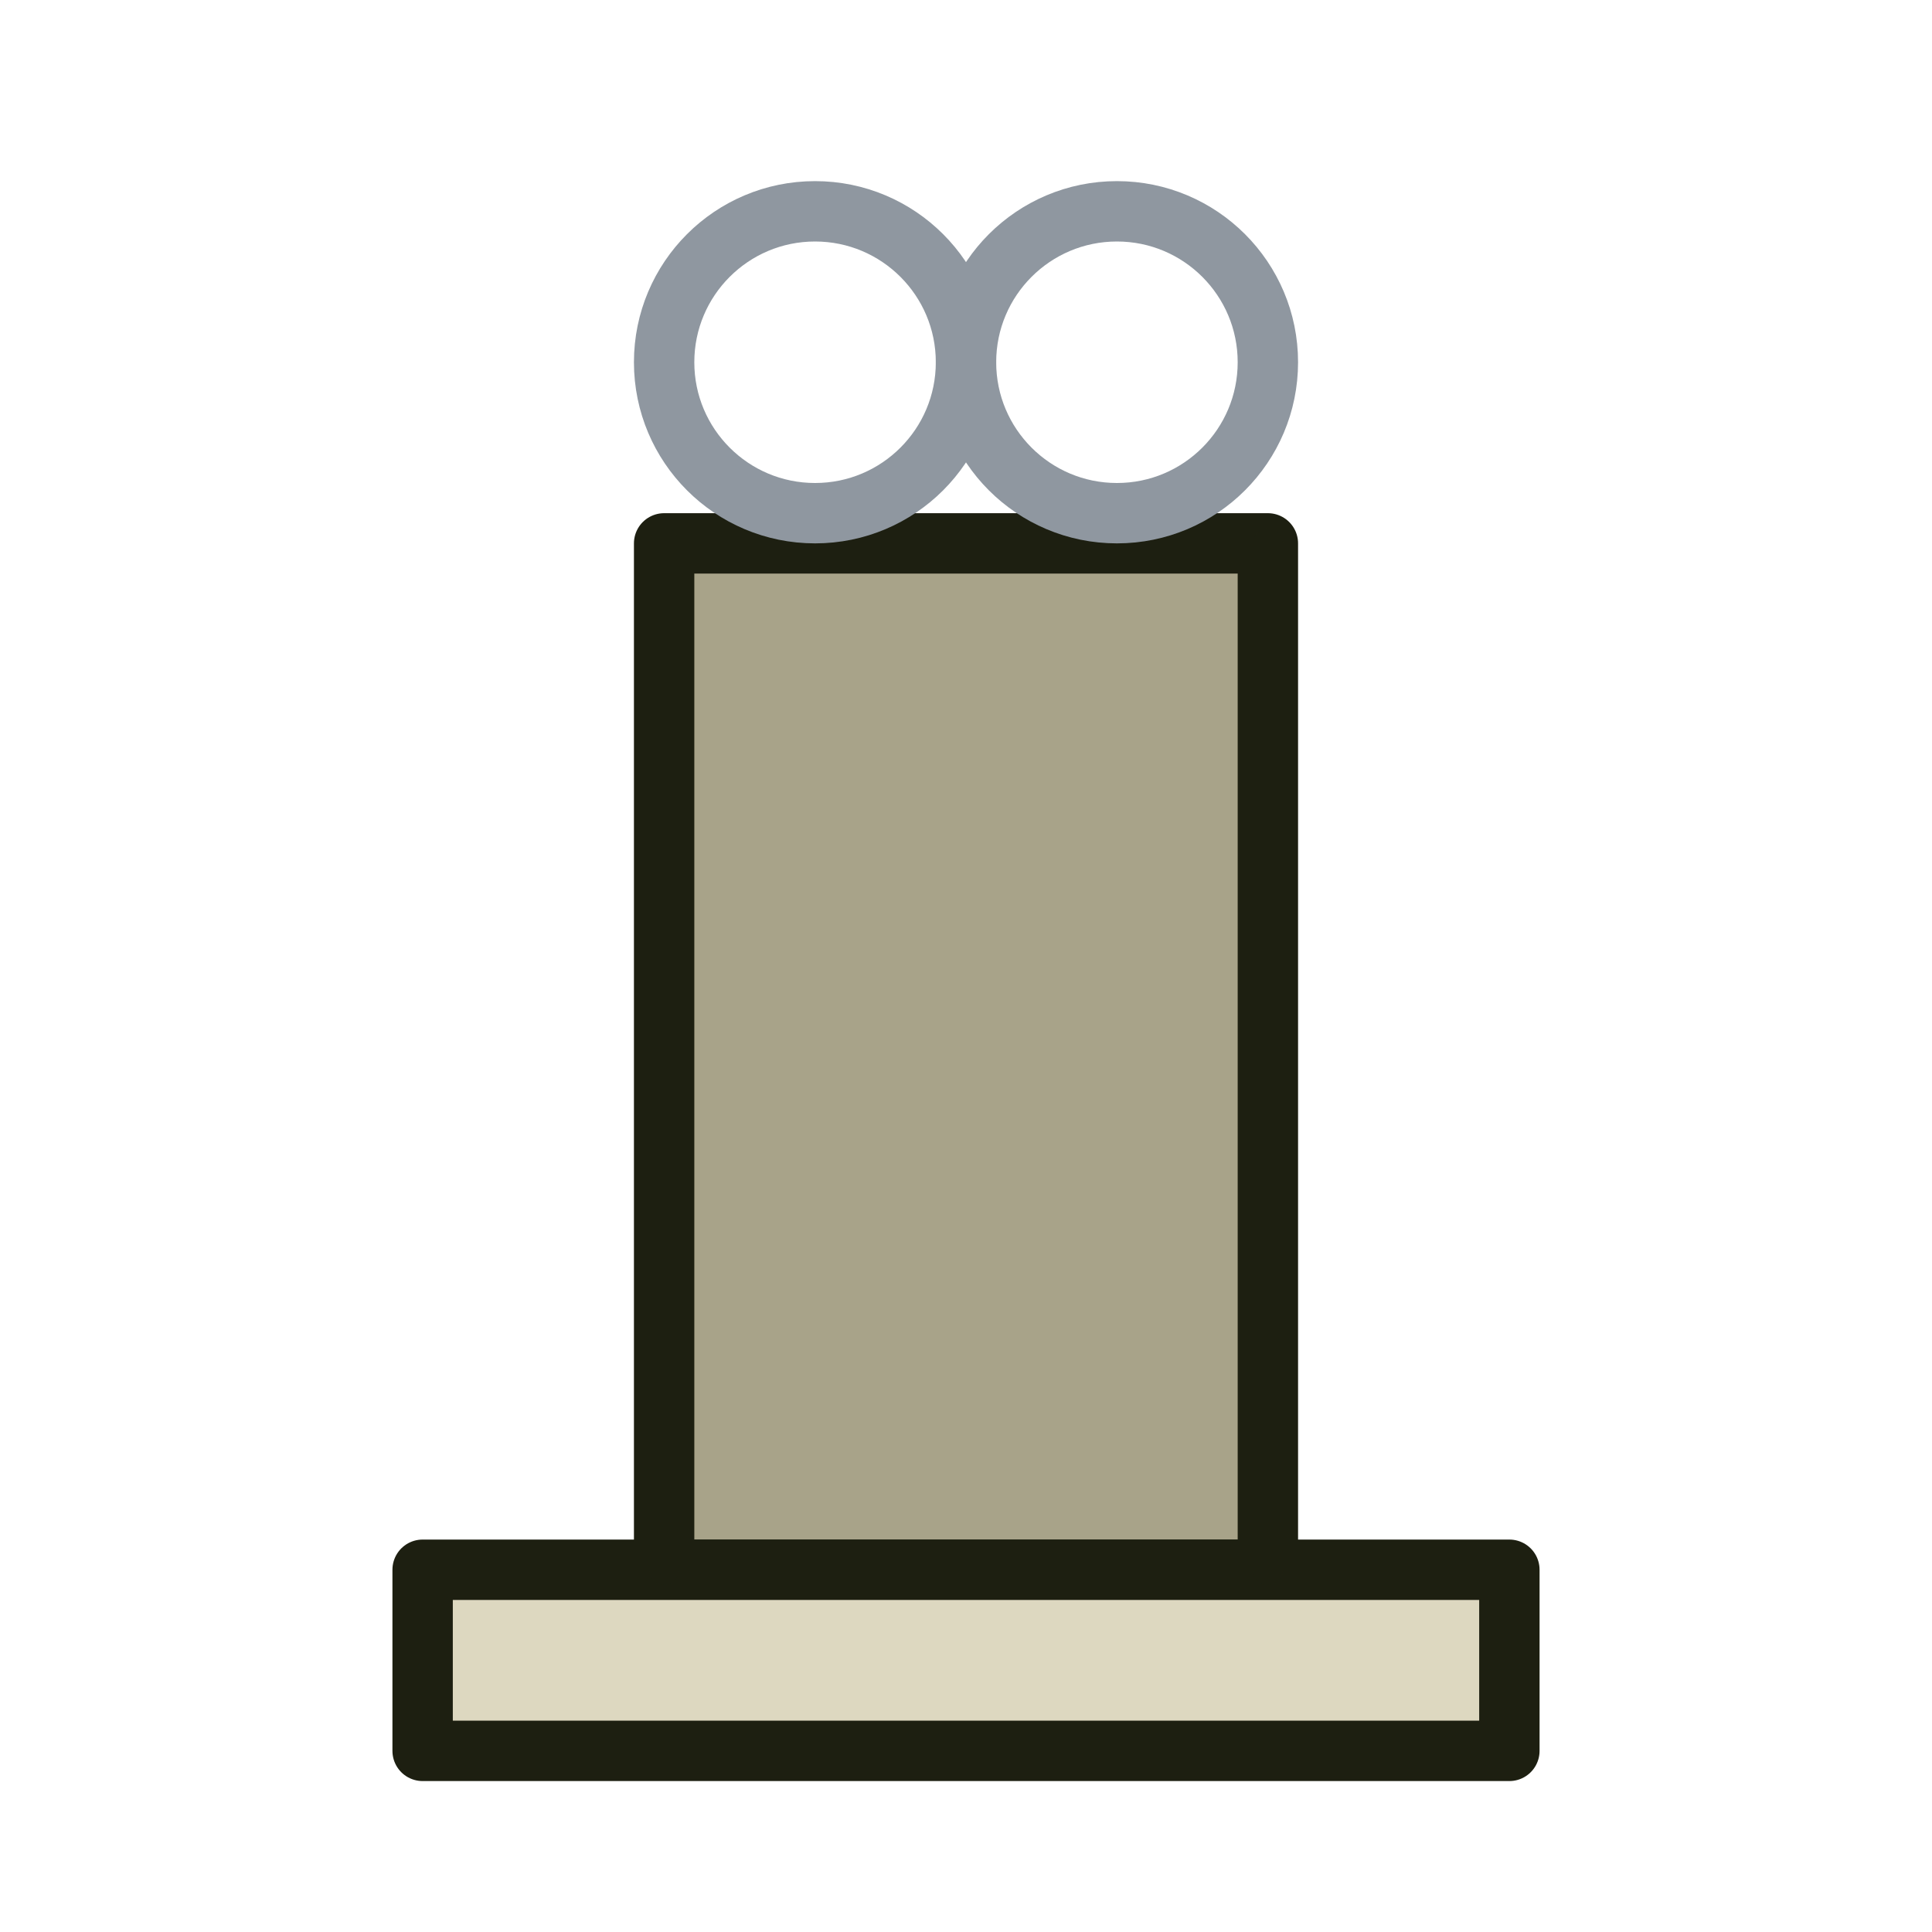
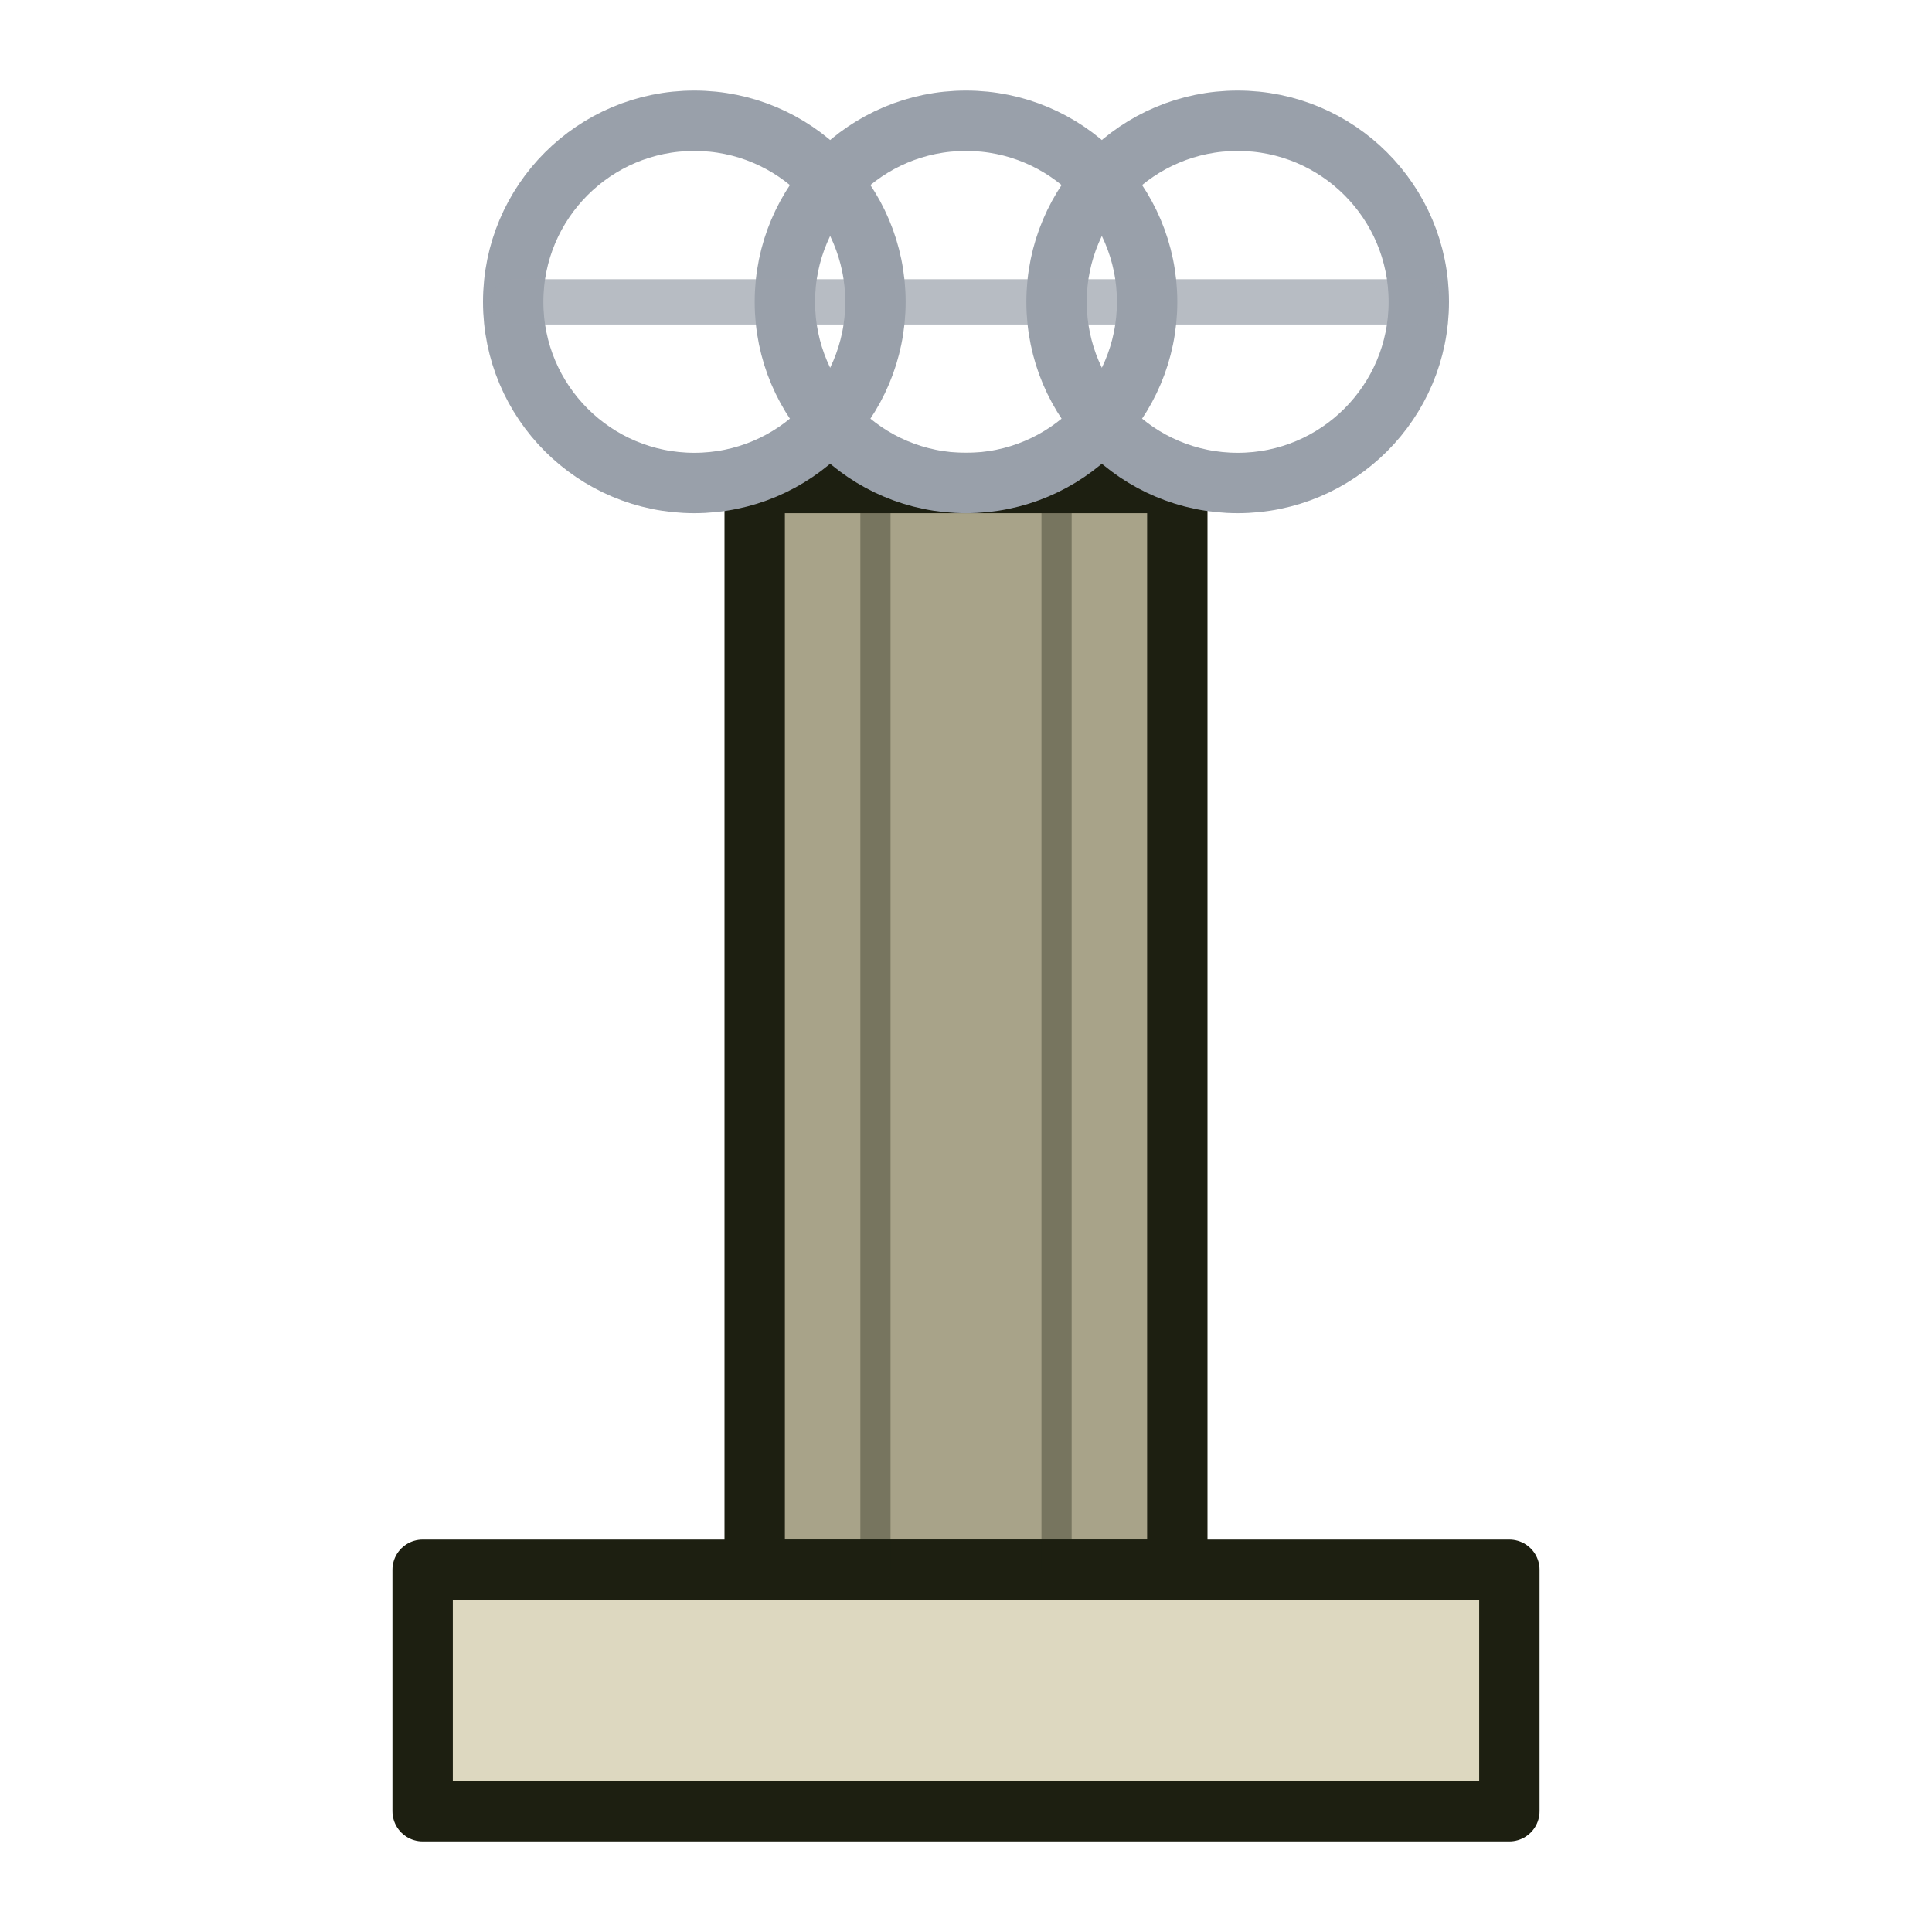
<svg xmlns="http://www.w3.org/2000/svg" viewBox="0 0 64 64" fill="none" stroke="#1d1f11" stroke-width="2" stroke-linejoin="round" stroke-linecap="round">
-   <path d="M22 18h20v34H22z" fill="#a8a389" />
-   <path d="M14 52h36v6H14z" fill="#ddd8c0" />
-   <path d="M22 18v34M42 18v34" stroke-width="1" opacity=".4" />
-   <circle cx="27" cy="12" r="5" stroke="#8f97a0" fill="none" />
-   <circle cx="37" cy="12" r="5" stroke="#8f97a0" fill="none" />
+   <path d="M25 16h14v36H25z" fill="#a8a389" />
+   <path d="M14 52h36v8H14z" fill="#ddd8c0" />
+   <path d="M29 16v36M35 16v36" stroke-width="1" opacity=".35" />
+   <circle cx="23" cy="10" r="6" fill="none" stroke="#99a0aa" stroke-width="2" />
+   <circle cx="32" cy="10" r="6" fill="none" stroke="#99a0aa" stroke-width="2" />
+   <circle cx="41" cy="10" r="6" fill="none" stroke="#99a0aa" stroke-width="2" />
+   <path d="M17 10h30" stroke="#99a0aa" stroke-width="1.5" opacity=".7" />
</svg>
